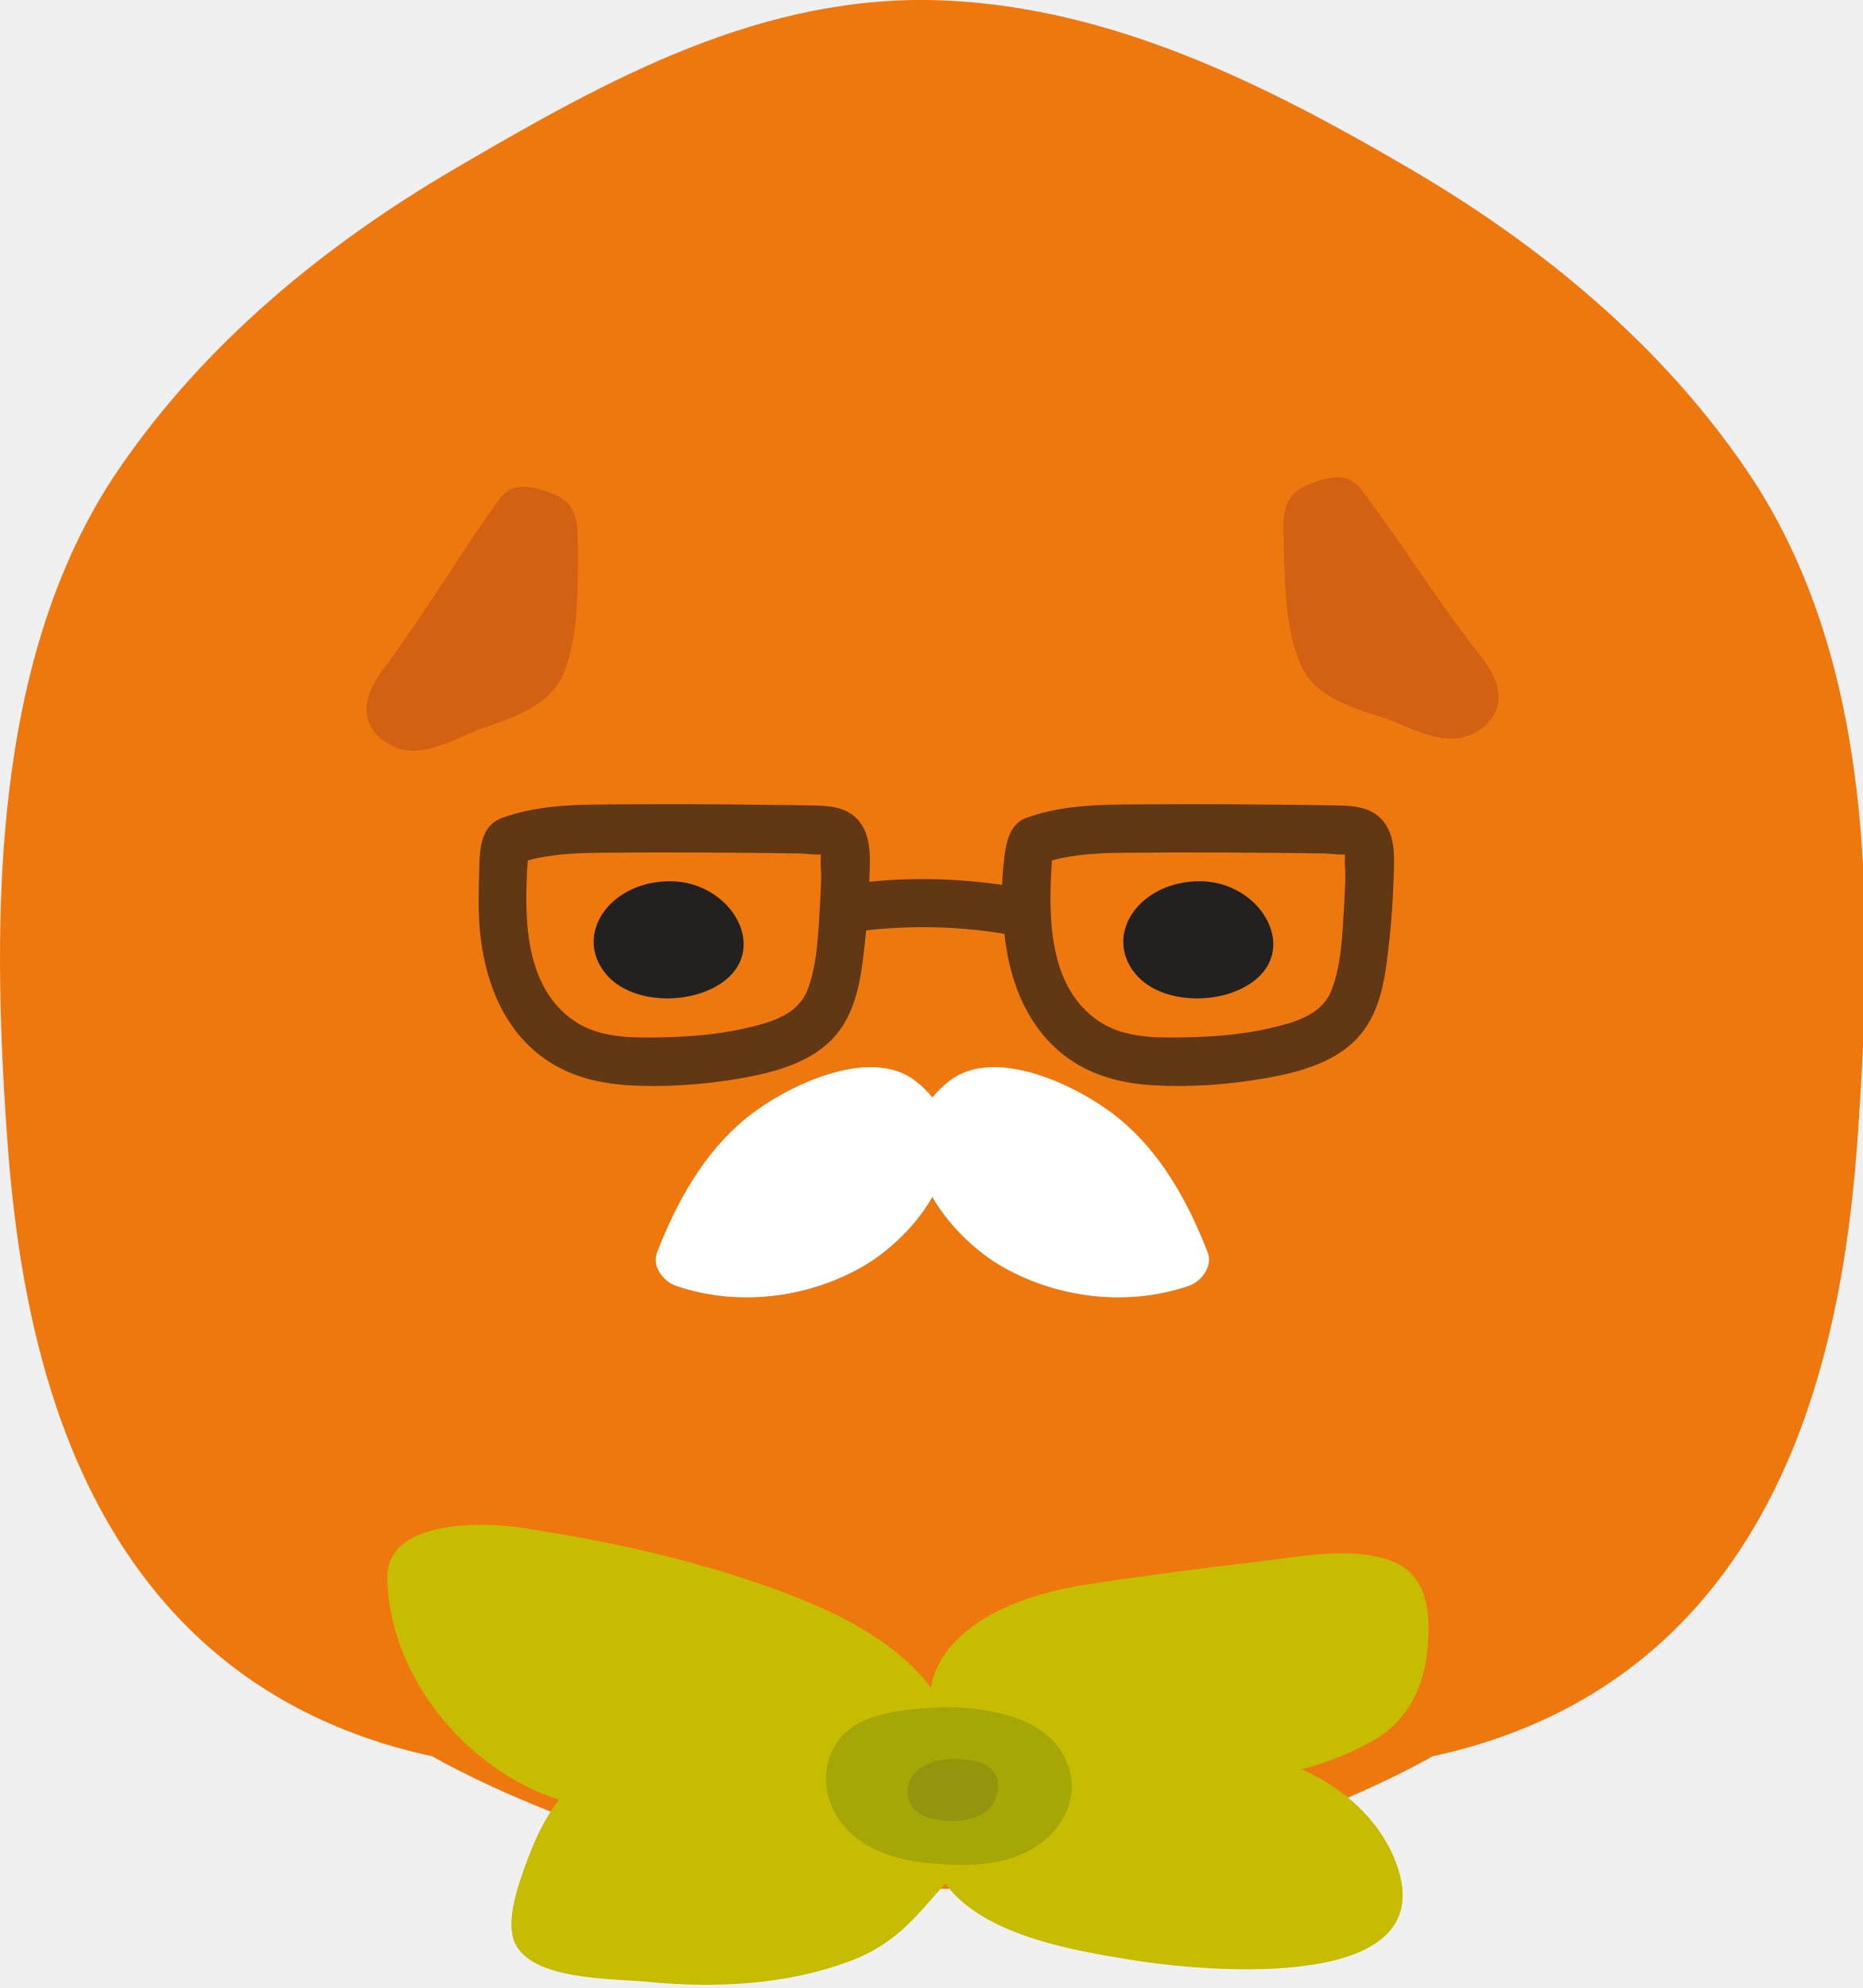
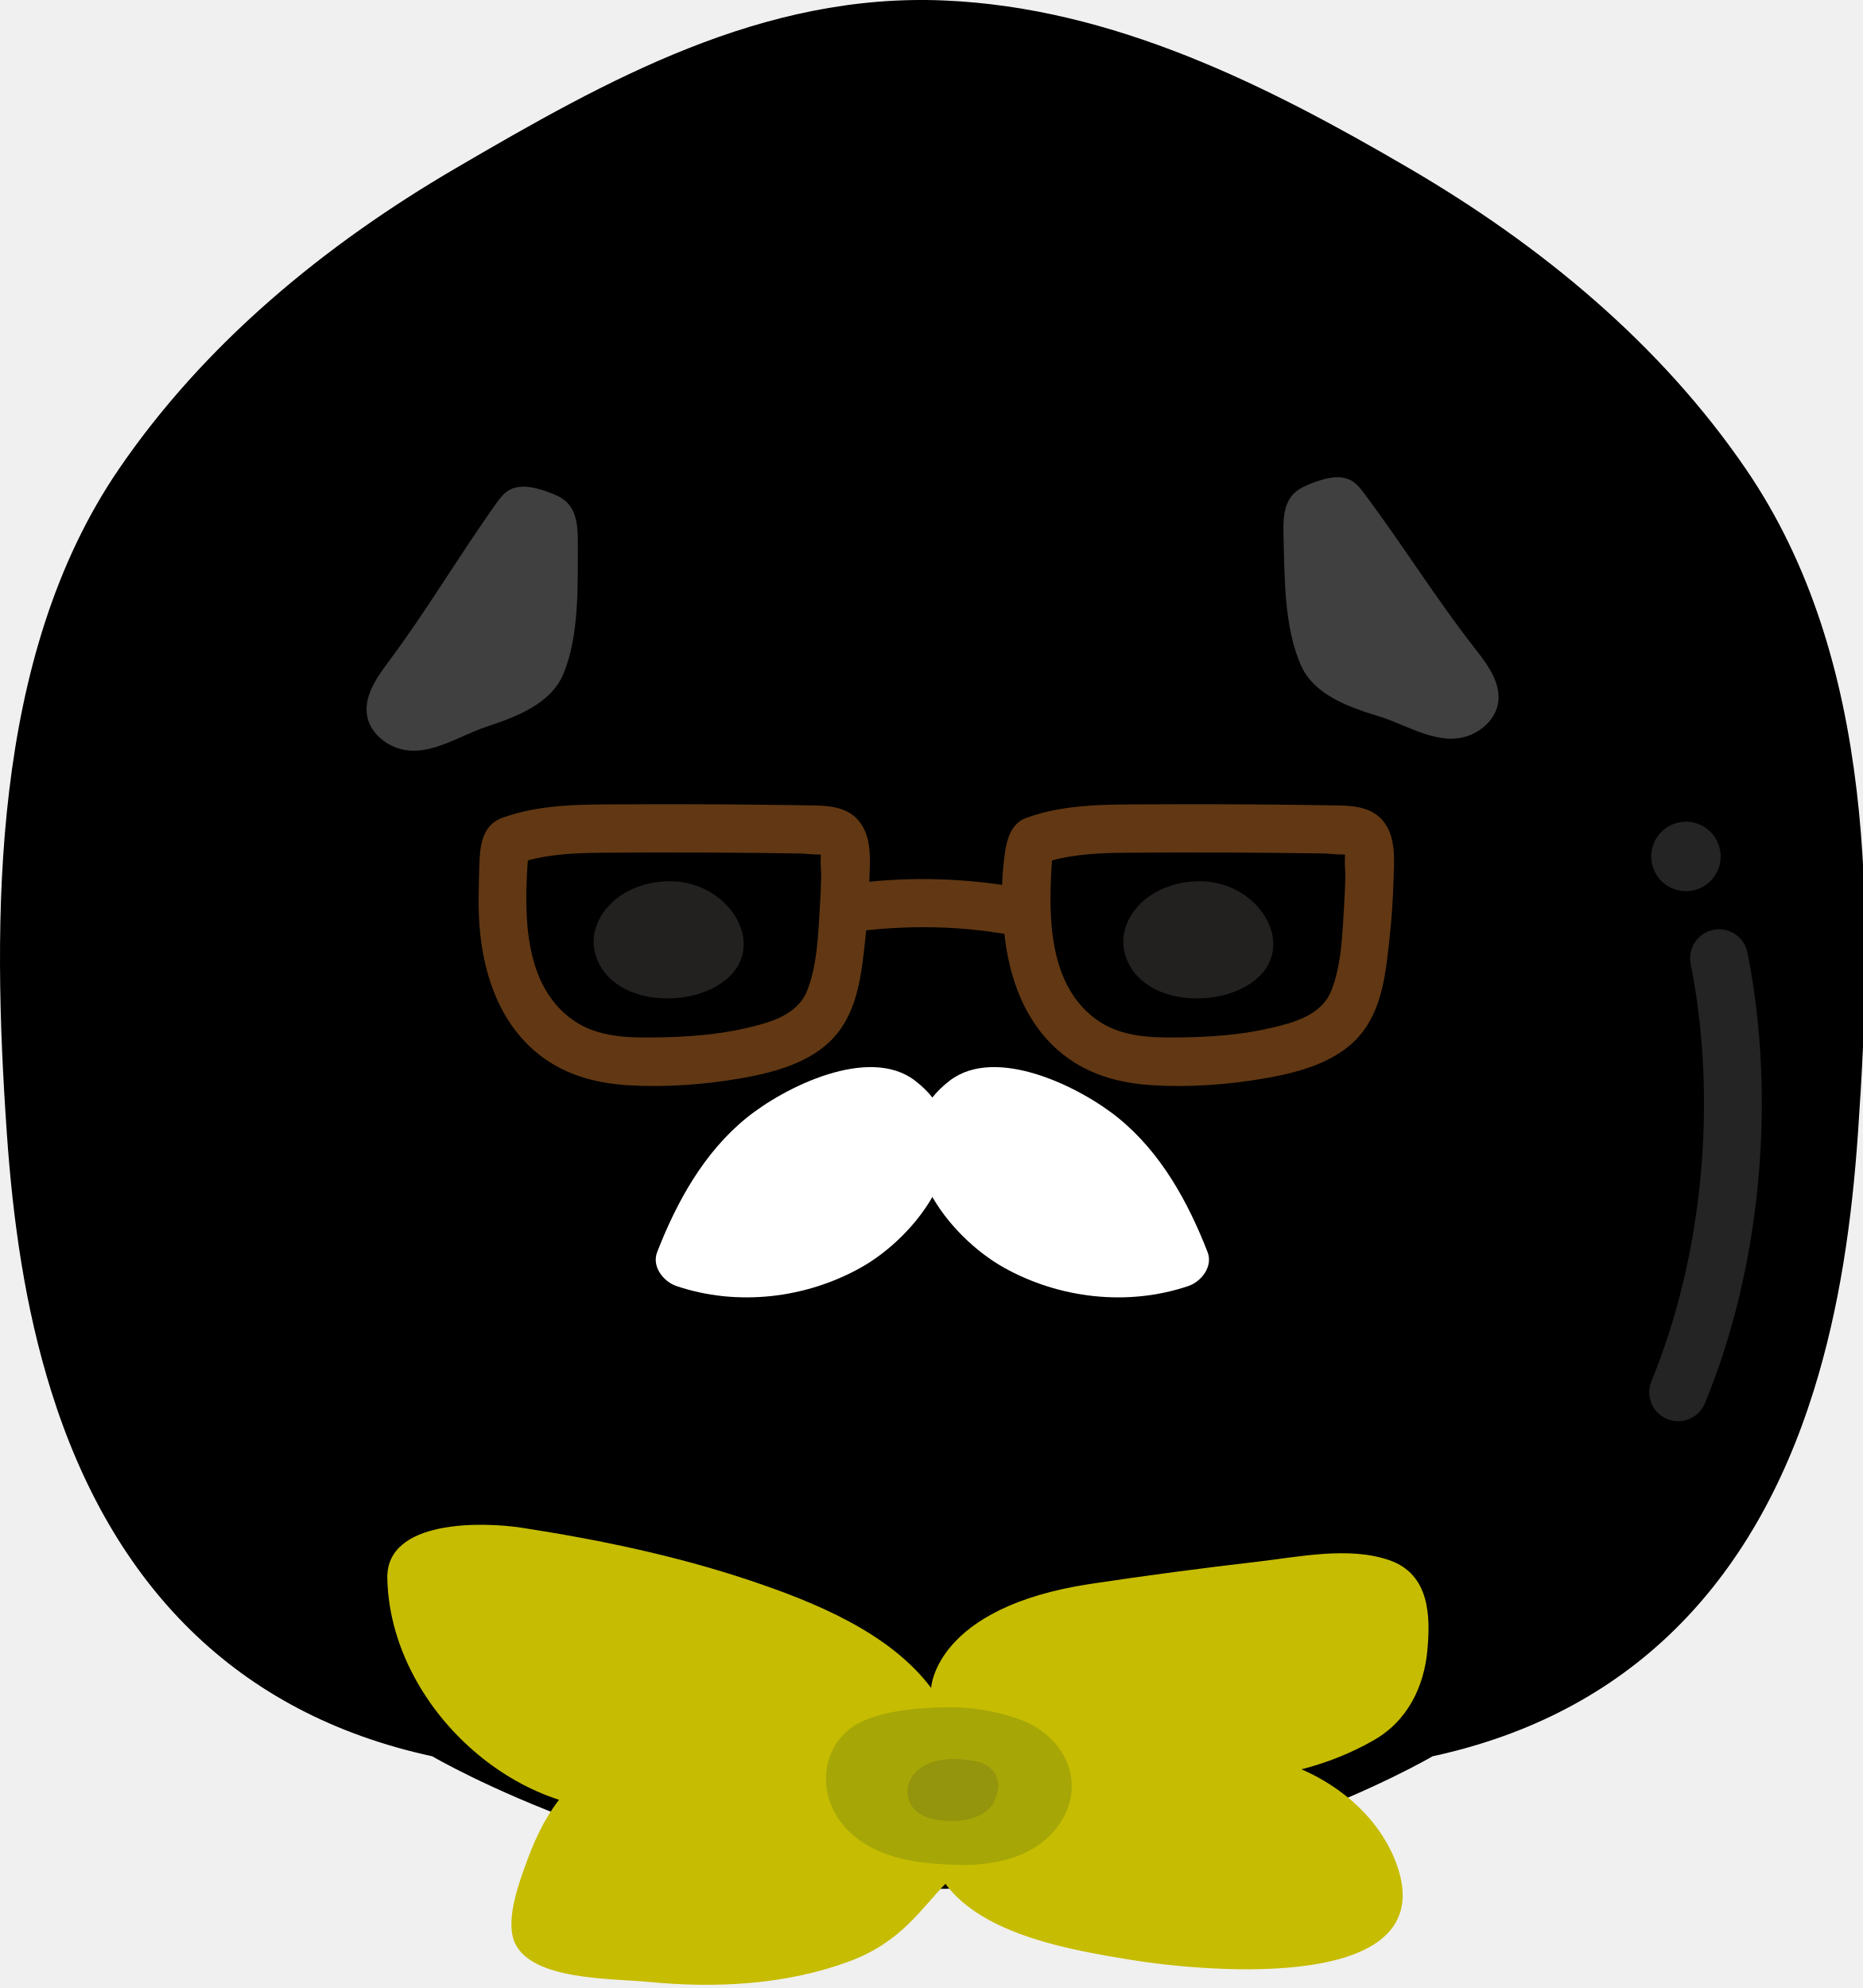
<svg xmlns="http://www.w3.org/2000/svg" width="193" height="206" version="1.1">
  <defs>
    <clipPath id="clip_28">
      <path id="svg_1" d="m-85.844,-81.915l360,0l0,360l-360,0l0,-360z" />
    </clipPath>
    <clipPath id="clip_29">
      <path id="svg_2" d="m170.907,147.269l11.671,0l0,-50.978l-11.671,0l0,50.978z" />
    </clipPath>
    <clipPath id="clip_30">
      <path id="svg_3" d="m171.114,92.348l7.202,0l0,-7.201l-7.202,0l0,7.201z" />
    </clipPath>
    <clipPath id="clip_31">
      <path id="svg_4" d="m65.092,198.645l24.605,0l0,-12.035l-24.605,0l0,12.035z" />
    </clipPath>
    <clipPath id="clip_32">
      <path id="svg_5" d="m106.589,183.513l27.412,0l0,-13.298l-27.412,0l0,13.298z" />
    </clipPath>
    <clipPath id="clip_33">
      <path id="svg_6" d="m105.661,198.938l24.698,0l0,-11.626l-24.698,0l0,11.626z" />
    </clipPath>
    <clipPath id="clip_34">
      <path id="svg_7" d="m54.827,183.861l38.066,0l0,-12.143l-38.066,0l0,12.143z" />
    </clipPath>
  </defs>
  <g>
    <g id="svg_8">
      <g id="svg_9">
        <g id="svg_10" clip-path="url(#clip_28)">
-           <path id="svg_11" fill="#ee780d" d="m96.624,195.732c28.402,0 51.835,-13.744 51.835,-13.744c20.394,-4.411 33.223,-17.842 39.478,-37.823c2.721,-8.688 3.979,-17.702 4.609,-26.802c1.583,-22.893 1.88,-48.984 -11.59,-68.718c-8.895,-13.033 -21.311,-23.248 -34.853,-31.164c-14.84,-8.678 -30.716,-16.674 -48.224,-17.43c-18.874,-0.815 -34.934,8.192 -50.734,17.429c-13.542,7.917 -25.957,18.132 -34.853,31.165c-13.258,19.425 -13.125,46.522 -11.589,68.719c0.629,9.099 1.888,18.113 4.608,26.801c6.255,19.981 19.084,33.412 39.479,37.823c0,0 23.432,13.744 51.834,13.744" />
-           <path id="svg_12" fill="#d36114" d="m38.348,75.115c0.503,1.05 1.482,1.87 2.577,2.308c3.199,1.281 6.456,-1.113 9.497,-2.121c2.966,-0.983 6.634,-2.317 7.947,-5.438c1.69,-4.02 1.494,-9.276 1.512,-13.547c0.006,-1.522 -0.059,-3.226 -1.153,-4.285c-0.539,-0.521 -1.259,-0.808 -1.965,-1.062c-1.357,-0.489 -2.964,-0.882 -4.164,-0.082c-0.457,0.304 -0.797,0.751 -1.116,1.197c-3.907,5.464 -7.263,11.201 -11.301,16.599c-1.243,1.662 -2.555,3.618 -2.106,5.643c0.06,0.274 0.153,0.538 0.272,0.788" />
-           <path id="svg_13" fill="#d36114" d="m154.971,73.763c-0.478,1.062 -1.438,1.904 -2.522,2.367c-3.169,1.355 -6.48,-0.963 -9.544,-1.9c-2.988,-0.913 -6.685,-2.162 -8.07,-5.252c-1.783,-3.98 -1.709,-9.239 -1.826,-13.509c-0.042,-1.521 -0.017,-3.226 1.053,-4.31c0.527,-0.535 1.239,-0.836 1.939,-1.107c1.346,-0.52 2.944,-0.951 4.162,-0.179c0.463,0.294 0.814,0.733 1.143,1.171c4.033,5.371 7.52,11.029 11.683,16.333c1.281,1.632 2.638,3.556 2.237,5.592c-0.054,0.275 -0.141,0.541 -0.255,0.794" />
+           <path id="svg_11" fill="current" d="m96.624,195.732c28.402,0 51.835,-13.744 51.835,-13.744c20.394,-4.411 33.223,-17.842 39.478,-37.823c2.721,-8.688 3.979,-17.702 4.609,-26.802c1.583,-22.893 1.88,-48.984 -11.59,-68.718c-8.895,-13.033 -21.311,-23.248 -34.853,-31.164c-14.84,-8.678 -30.716,-16.674 -48.224,-17.43c-18.874,-0.815 -34.934,8.192 -50.734,17.429c-13.542,7.917 -25.957,18.132 -34.853,31.165c-13.258,19.425 -13.125,46.522 -11.589,68.719c0.629,9.099 1.888,18.113 4.608,26.801c6.255,19.981 19.084,33.412 39.479,37.823c0,0 23.432,13.744 51.834,13.744" />
+           <path id="svg_12" fill="rgba(255,255,255,0.25)" d="m38.348,75.115c0.503,1.05 1.482,1.87 2.577,2.308c3.199,1.281 6.456,-1.113 9.497,-2.121c2.966,-0.983 6.634,-2.317 7.947,-5.438c1.69,-4.02 1.494,-9.276 1.512,-13.547c0.006,-1.522 -0.059,-3.226 -1.153,-4.285c-0.539,-0.521 -1.259,-0.808 -1.965,-1.062c-1.357,-0.489 -2.964,-0.882 -4.164,-0.082c-0.457,0.304 -0.797,0.751 -1.116,1.197c-3.907,5.464 -7.263,11.201 -11.301,16.599c-1.243,1.662 -2.555,3.618 -2.106,5.643c0.06,0.274 0.153,0.538 0.272,0.788" />
+           <path id="svg_13" fill="rgba(255,255,255,0.25)" d="m154.971,73.763c-0.478,1.062 -1.438,1.904 -2.522,2.367c-3.169,1.355 -6.48,-0.963 -9.544,-1.9c-2.988,-0.913 -6.685,-2.162 -8.07,-5.252c-1.783,-3.98 -1.709,-9.239 -1.826,-13.509c-0.042,-1.521 -0.017,-3.226 1.053,-4.31c0.527,-0.535 1.239,-0.836 1.939,-1.107c1.346,-0.52 2.944,-0.951 4.162,-0.179c0.463,0.294 0.814,0.733 1.143,1.171c4.033,5.371 7.52,11.029 11.683,16.333c1.281,1.632 2.638,3.556 2.237,5.592c-0.054,0.275 -0.141,0.541 -0.255,0.794" />
          <g id="svg_14" opacity="0.4">
            <g id="svg_15" clip-path="url(#clip_29)">
-               <path id="svg_16" fill="#ee780d" d="m173.907,147.269c-0.382,0 -0.77,-0.073 -1.145,-0.229c-1.531,-0.631 -2.259,-2.386 -1.626,-3.917c5.353,-12.96 6.874,-29.127 4.069,-43.247c-0.323,-1.625 0.732,-3.204 2.357,-3.527c1.631,-0.322 3.205,0.733 3.528,2.357c3.027,15.236 1.379,32.696 -4.41,46.708c-0.477,1.156 -1.595,1.855 -2.773,1.855" />
+               <path id="svg_16" fill="rgba(255,255,255,0.349)" d="m173.907,147.269c-0.382,0 -0.77,-0.073 -1.145,-0.229c-1.531,-0.631 -2.259,-2.386 -1.626,-3.917c5.353,-12.96 6.874,-29.127 4.069,-43.247c-0.323,-1.625 0.732,-3.204 2.357,-3.527c1.631,-0.322 3.205,0.733 3.528,2.357c3.027,15.236 1.379,32.696 -4.41,46.708c-0.477,1.156 -1.595,1.855 -2.773,1.855" />
            </g>
          </g>
          <g id="svg_17" opacity="0.4">
            <g id="svg_18" clip-path="url(#clip_30)">
-               <path id="svg_19" fill="#ee780d" d="m171.162,89.326c-0.32,-1.962 1.011,-3.813 2.974,-4.132c1.962,-0.32 3.812,1.011 4.132,2.974c0.321,1.962 -1.011,3.812 -2.973,4.133c-1.963,0.319 -3.814,-1.012 -4.133,-2.975" />
+               <path id="svg_19" fill="rgba(255,255,255,0.349)" d="m171.162,89.326c-0.32,-1.962 1.011,-3.813 2.974,-4.132c1.962,-0.32 3.812,1.011 4.132,2.974c0.321,1.962 -1.011,3.812 -2.973,4.133c-1.963,0.319 -3.814,-1.012 -4.133,-2.975" />
            </g>
          </g>
          <path id="svg_20" fill="#c6bc01" d="m43.249,174.343c3.22,5.644 8.618,10.188 14.682,12.155c-1.641,2.137 -2.612,4.359 -3.526,6.9c-0.752,2.09 -2.052,5.777 -1.036,7.956c1.811,3.878 10.051,3.644 13.774,4.008c7.036,0.687 14.377,0.317 20.978,-2.162c5.341,-2.005 7.446,-5.571 9.854,-7.99c4.004,5.383 13.219,6.88 19.094,7.853c7.893,1.302 33.317,3.646 27.41,-10.537c-1.709,-4.103 -5.368,-7.349 -9.604,-9.19c2.359,-0.6 4.909,-1.539 7.489,-3.012c3.533,-2.018 5.211,-5.575 5.557,-9.323c0.326,-3.533 0.247,-7.883 -3.947,-9.333c-4.187,-1.447 -9.324,-0.346 -13.598,0.15c-5.814,0.673 -11.616,1.44 -17.398,2.313c-16.141,2.439 -16.483,10.775 -16.483,10.775c-4.31,-5.727 -12.021,-8.875 -18.84,-11.157c-7.621,-2.551 -15.581,-4.205 -23.551,-5.435c-4.236,-0.656 -14.09,-0.834 -13.967,5.224c0.077,3.782 1.217,7.484 3.112,10.805" />
          <g id="svg_21" opacity="0.4">
            <g id="svg_22" clip-path="url(#clip_31)">
              <path id="svg_23" fill="#c6bc01" d="m67.306,198.645c-1.028,0 -1.949,-0.719 -2.167,-1.765c-0.25,-1.197 0.52,-2.371 1.718,-2.62c5.126,-1.067 10.144,-2.638 14.917,-4.671c1.434,-0.612 3.061,-1.352 4.216,-2.402c0.907,-0.825 2.306,-0.756 3.129,0.147c0.824,0.906 0.758,2.307 -0.147,3.13c-1.666,1.516 -3.692,2.448 -5.461,3.202c-5.041,2.147 -10.341,3.806 -15.752,4.932c-0.152,0.032 -0.304,0.047 -0.453,0.047" />
            </g>
          </g>
          <g id="svg_24" opacity="0.4">
            <g id="svg_25" clip-path="url(#clip_32)">
              <path id="svg_26" fill="#c6bc01" d="m108.802,183.513c-1.089,0 -2.038,-0.803 -2.191,-1.912c-0.168,-1.212 0.678,-2.331 1.89,-2.498c7.964,-1.104 15.579,-4.041 22.025,-8.495c1.007,-0.695 2.386,-0.444 3.082,0.562c0.696,1.007 0.444,2.387 -0.563,3.082c-7.013,4.848 -15.289,8.042 -23.936,9.24c-0.103,0.014 -0.205,0.021 -0.307,0.021" />
            </g>
          </g>
          <g id="svg_27" opacity="0.4">
            <g id="svg_28" clip-path="url(#clip_33)">
              <path id="svg_29" fill="#c6bc01" d="m128.146,198.938c-0.125,0 -0.251,-0.011 -0.378,-0.032c-7.439,-1.277 -14.499,-3.783 -20.981,-7.449c-1.066,-0.603 -1.441,-1.955 -0.838,-3.02c0.601,-1.064 1.953,-1.439 3.019,-0.838c6.037,3.414 12.615,5.749 19.55,6.94c1.206,0.207 2.016,1.352 1.809,2.558c-0.186,1.079 -1.122,1.841 -2.181,1.841" />
            </g>
          </g>
          <g id="svg_30" opacity="0.4">
            <g id="svg_31" clip-path="url(#clip_34)">
              <path id="svg_32" fill="#c6bc01" d="m90.678,183.861l-0.004,0c-12.404,-0.021 -24.052,-2.693 -34.616,-7.942c-1.097,-0.545 -1.543,-1.874 -0.999,-2.97c0.544,-1.096 1.873,-1.543 2.97,-0.999c9.95,4.943 20.936,7.459 32.653,7.479c1.224,0.002 2.214,0.996 2.212,2.22c-0.002,1.223 -0.994,2.212 -2.216,2.212" />
            </g>
          </g>
          <path id="svg_33" fill="#a6a607" d="m86.67,188.115c2.099,3.505 6.429,4.807 10.532,5.019c4.827,0.454 10.236,-0.236 12.845,-4.533c2.494,-4.105 0.19,-8.767 -4.349,-10.422c-2.55,-0.93 -5.32,-1.344 -8.048,-1.261c-2.656,0.081 -5.568,0.319 -8.02,1.331c-3.85,1.589 -4.976,5.939 -3.239,9.36c0.088,0.174 0.181,0.342 0.279,0.506" />
          <path id="svg_34" fill="#94940d" d="m94.13,186.346c0.183,0.672 0.635,1.292 1.275,1.658c0.464,0.267 0.981,0.428 1.51,0.528c1.112,0.21 2.232,0.254 3.343,0.01c1.251,-0.274 2.504,-0.975 2.908,-2.179c0.028,-0.082 0.038,-0.165 0.057,-0.247c0.061,-0.132 0.11,-0.271 0.144,-0.415c0.196,-0.824 0.056,-1.62 -0.534,-2.284c-0.365,-0.412 -0.932,-0.721 -1.485,-0.851c-0.867,-0.202 -1.838,-0.312 -2.732,-0.29c-1.208,0.029 -2.314,0.29 -3.285,0.977c-0.984,0.697 -1.509,1.96 -1.201,3.093" />
          <path id="svg_35" fill="#232020" d="m69.131,97.408l-0.001,0.001c0.004,-0.003 0.008,-0.005 0.012,-0.007c-0.004,0.002 -0.007,0.004 -0.011,0.006" />
          <path id="svg_36" fill="#232020" d="m77.065,97.874c0.02,-3.214 -3.277,-6.547 -7.611,-6.558c-6.231,-0.014 -10.054,5.491 -6.675,9.597c2.699,3.28 9.228,3.306 12.506,0.557c1.228,-1.031 1.772,-2.303 1.78,-3.596" />
          <path id="svg_37" fill="#232020" d="m124.015,97.408l-0.001,0.001c0.004,-0.003 0.008,-0.005 0.012,-0.007c-0.004,0.002 -0.007,0.004 -0.011,0.006" />
          <path id="svg_38" fill="#232020" d="m131.951,97.874c0.019,-3.214 -3.278,-6.547 -7.612,-6.558c-6.23,-0.014 -10.054,5.491 -6.675,9.597c2.699,3.28 9.228,3.306 12.507,0.557c1.227,-1.031 1.771,-2.303 1.78,-3.596" />
          <path id="svg_39" fill="#ffffff" d="m96.622,113.727c-0.482,-0.611 -1.079,-1.198 -1.803,-1.752c-4.782,-3.664 -13.509,0.654 -17.469,3.872c-4.408,3.579 -7.221,8.689 -9.249,13.899c-0.583,1.498 0.656,3.062 1.997,3.515c6.265,2.121 13.364,1.307 19.113,-1.911c5.853,-3.276 12.139,-11.629 7.411,-17.623" />
          <path id="svg_40" fill="#ffffff" d="m104.033,131.35c5.749,3.218 12.848,4.032 19.113,1.911c1.34,-0.453 2.579,-2.017 1.996,-3.515c-2.028,-5.21 -4.84,-10.32 -9.248,-13.899c-3.961,-3.218 -12.688,-7.536 -17.469,-3.872c-0.724,0.554 -1.321,1.141 -1.803,1.752c-4.728,5.994 1.557,14.347 7.411,17.623" />
          <path id="svg_41" fill="#613813" d="m84.972,93.818c-0.18,2.854 -0.253,6.143 -1.327,8.835c-1.029,2.582 -3.952,3.334 -6.406,3.899c-3.103,0.716 -6.292,0.913 -9.469,0.952c-2.807,0.034 -5.812,-0.062 -8.22,-1.686c-5.294,-3.568 -5.247,-10.949 -4.853,-16.659c2.484,-0.672 5.031,-0.769 7.625,-0.796c3.449,-0.035 6.9,-0.037 10.349,-0.024c3.467,0.013 6.934,0.048 10.401,0.104c0.147,0.003 1.379,0.128 1.992,0.108c-0.033,0.298 -0.077,0.561 0.047,-0.003c-0.153,0.692 0.004,1.601 -0.013,2.324c-0.022,0.982 -0.064,1.965 -0.126,2.946m4.396,-8.237c-1.057,-1.774 -2.921,-2.074 -4.811,-2.113c-1.981,-0.04 -3.962,-0.063 -5.942,-0.085c-4.622,-0.05 -9.246,-0.062 -13.868,-0.037c-4.26,0.024 -8.671,-0.074 -12.731,1.412c-2.13,0.781 -2.294,3.072 -2.345,4.978c-0.061,2.309 -0.158,4.585 0.079,6.892c0.47,4.574 2.043,9.121 5.592,12.218c2.777,2.424 6.163,3.391 9.79,3.61c3.847,0.231 7.823,-0.057 11.616,-0.715c3.459,-0.601 7.406,-1.633 9.799,-4.394c2.404,-2.773 2.746,-6.603 3.13,-10.1c0.214,-1.955 0.351,-3.918 0.408,-5.884c0.056,-1.877 0.29,-4.094 -0.717,-5.782" />
          <path id="svg_42" fill="#613813" d="m139.292,93.818c-0.18,2.854 -0.254,6.143 -1.327,8.835c-1.03,2.582 -3.952,3.334 -6.406,3.899c-3.103,0.716 -6.292,0.913 -9.469,0.952c-2.807,0.034 -5.812,-0.062 -8.22,-1.686c-5.294,-3.568 -5.247,-10.949 -4.853,-16.659c2.483,-0.672 5.031,-0.769 7.624,-0.796c3.45,-0.035 6.9,-0.037 10.35,-0.024c3.467,0.013 6.934,0.048 10.401,0.104c0.147,0.003 1.379,0.128 1.992,0.108c-0.033,0.298 -0.077,0.561 0.047,-0.003c-0.153,0.692 0.004,1.601 -0.013,2.324c-0.022,0.982 -0.064,1.965 -0.126,2.946m4.396,-8.237c-1.058,-1.774 -2.921,-2.074 -4.811,-2.113c-1.981,-0.04 -3.962,-0.063 -5.942,-0.085c-4.622,-0.05 -9.246,-0.062 -13.868,-0.037c-4.26,0.024 -8.671,-0.074 -12.731,1.412c-2,0.733 -2.162,3.206 -2.357,4.988c-0.247,2.256 -0.139,4.655 0.094,6.907c0.473,4.565 2.047,9.102 5.589,12.193c2.777,2.424 6.163,3.391 9.789,3.61c3.848,0.231 7.824,-0.057 11.617,-0.715c3.459,-0.601 7.406,-1.633 9.799,-4.394c2.404,-2.773 2.746,-6.603 3.129,-10.1c0.215,-1.955 0.351,-3.918 0.409,-5.884c0.056,-1.877 0.29,-4.094 -0.717,-5.782" />
          <path id="svg_43" fill="#613813" d="m106.659,92.172c-6.007,-1.168 -12.138,-1.421 -18.207,-0.61c-1.338,0.178 -2.5,1.021 -2.5,2.5c0,1.212 1.152,2.68 2.5,2.5c5.61,-0.749 11.318,-0.65 16.878,0.431c1.324,0.258 2.698,-0.374 3.075,-1.746c0.337,-1.225 -0.414,-2.816 -1.746,-3.075" />
        </g>
      </g>
    </g>
  </g>
</svg>
